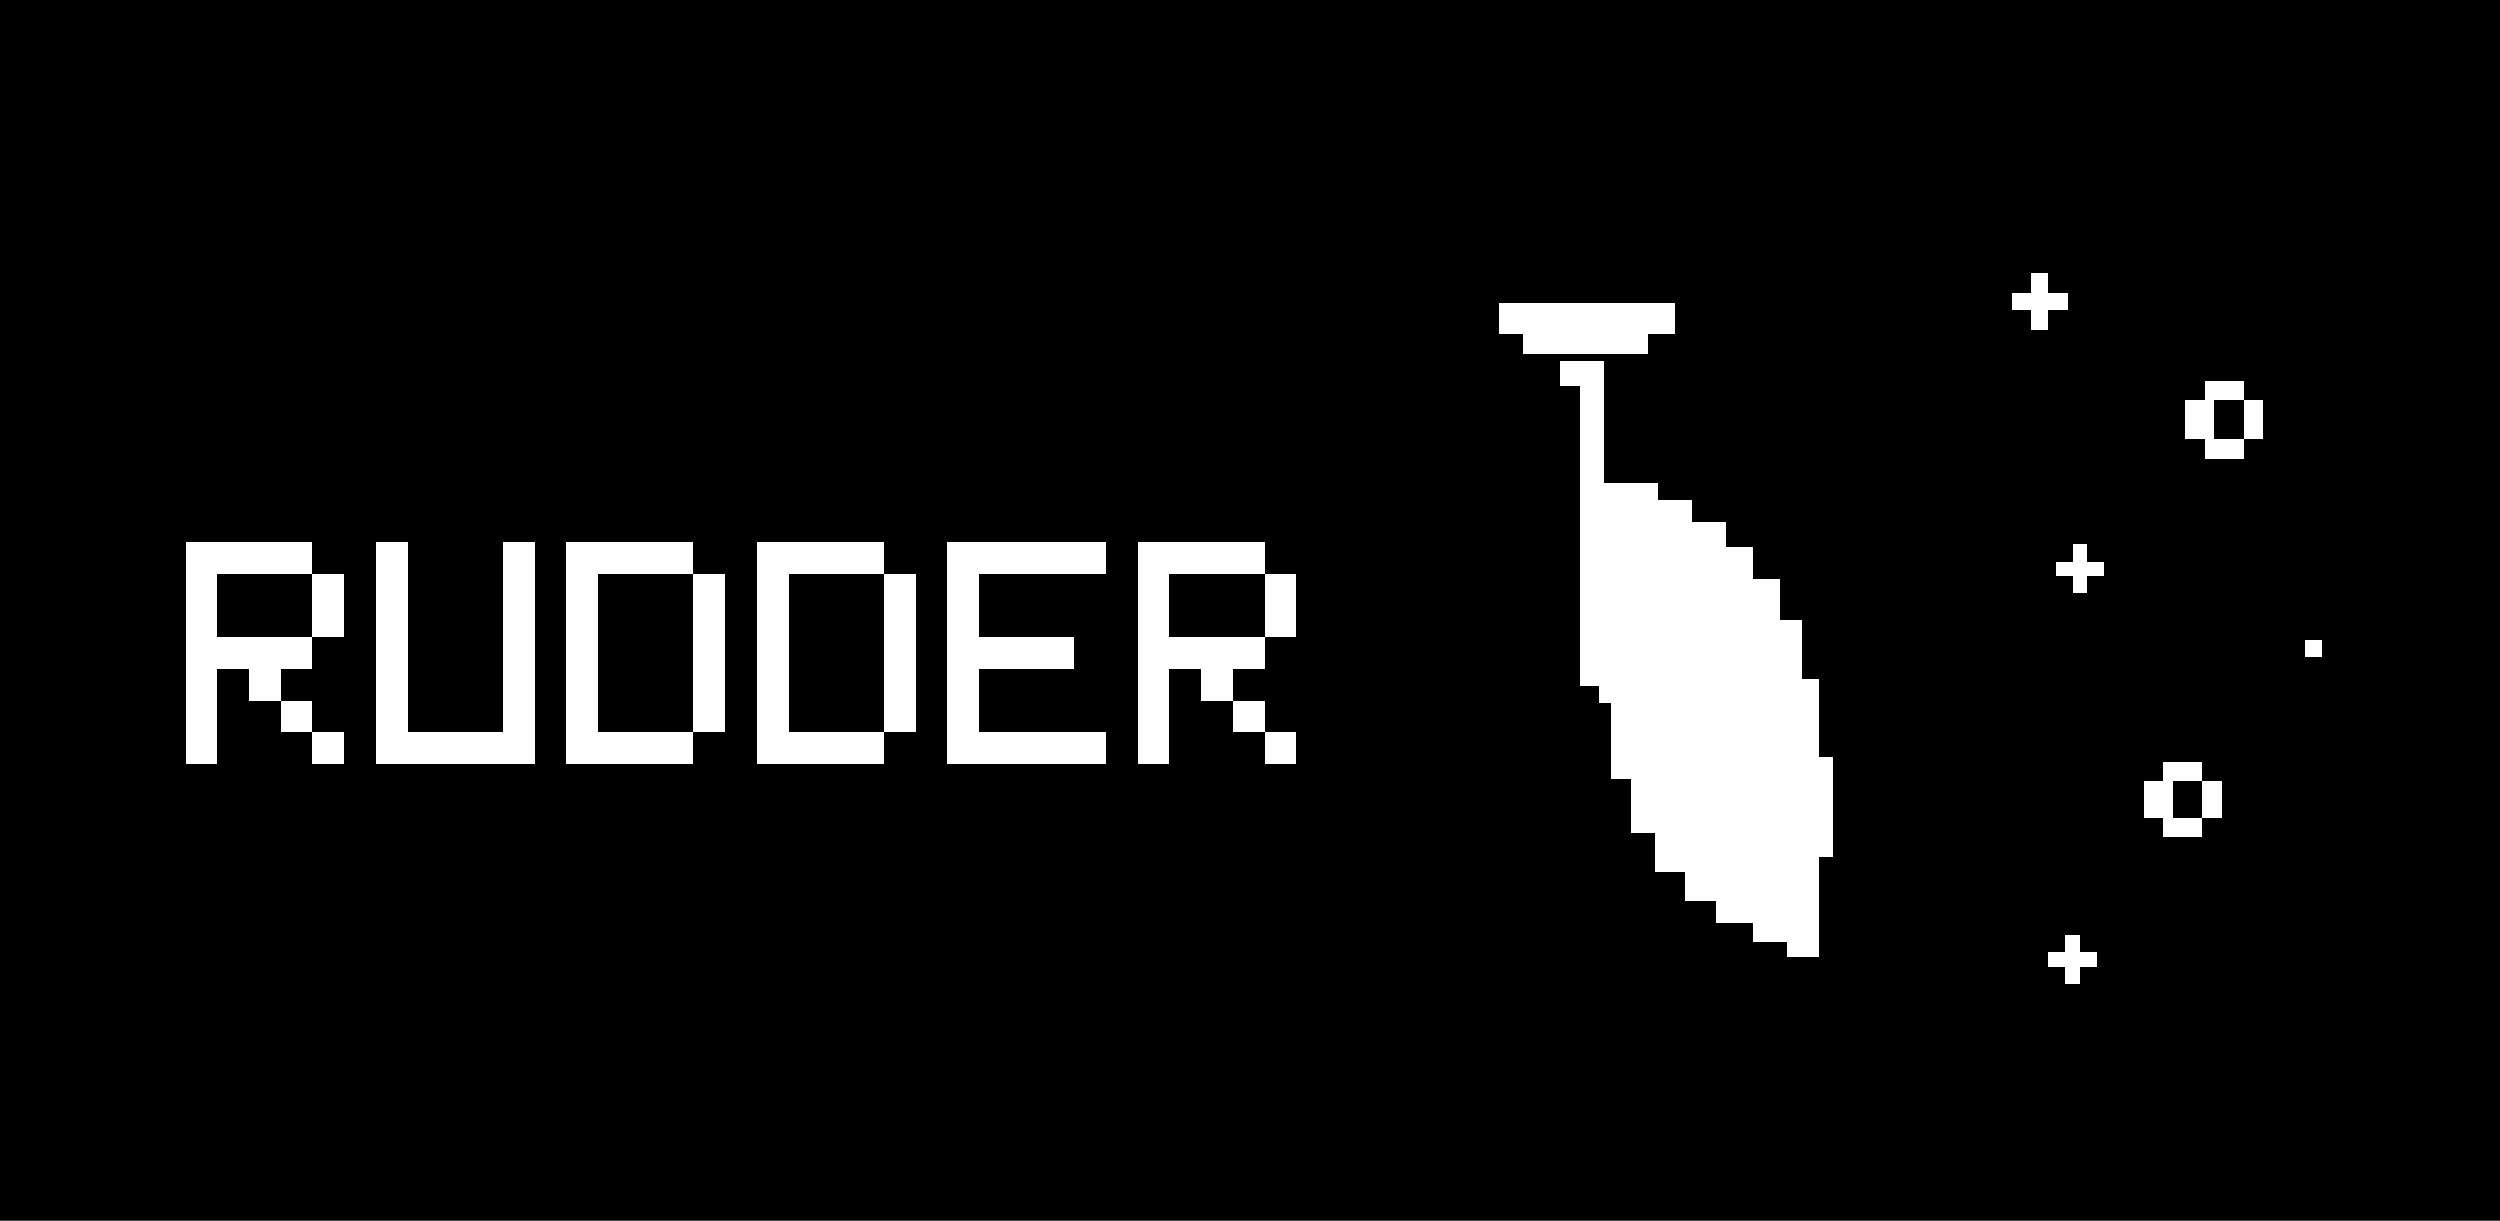
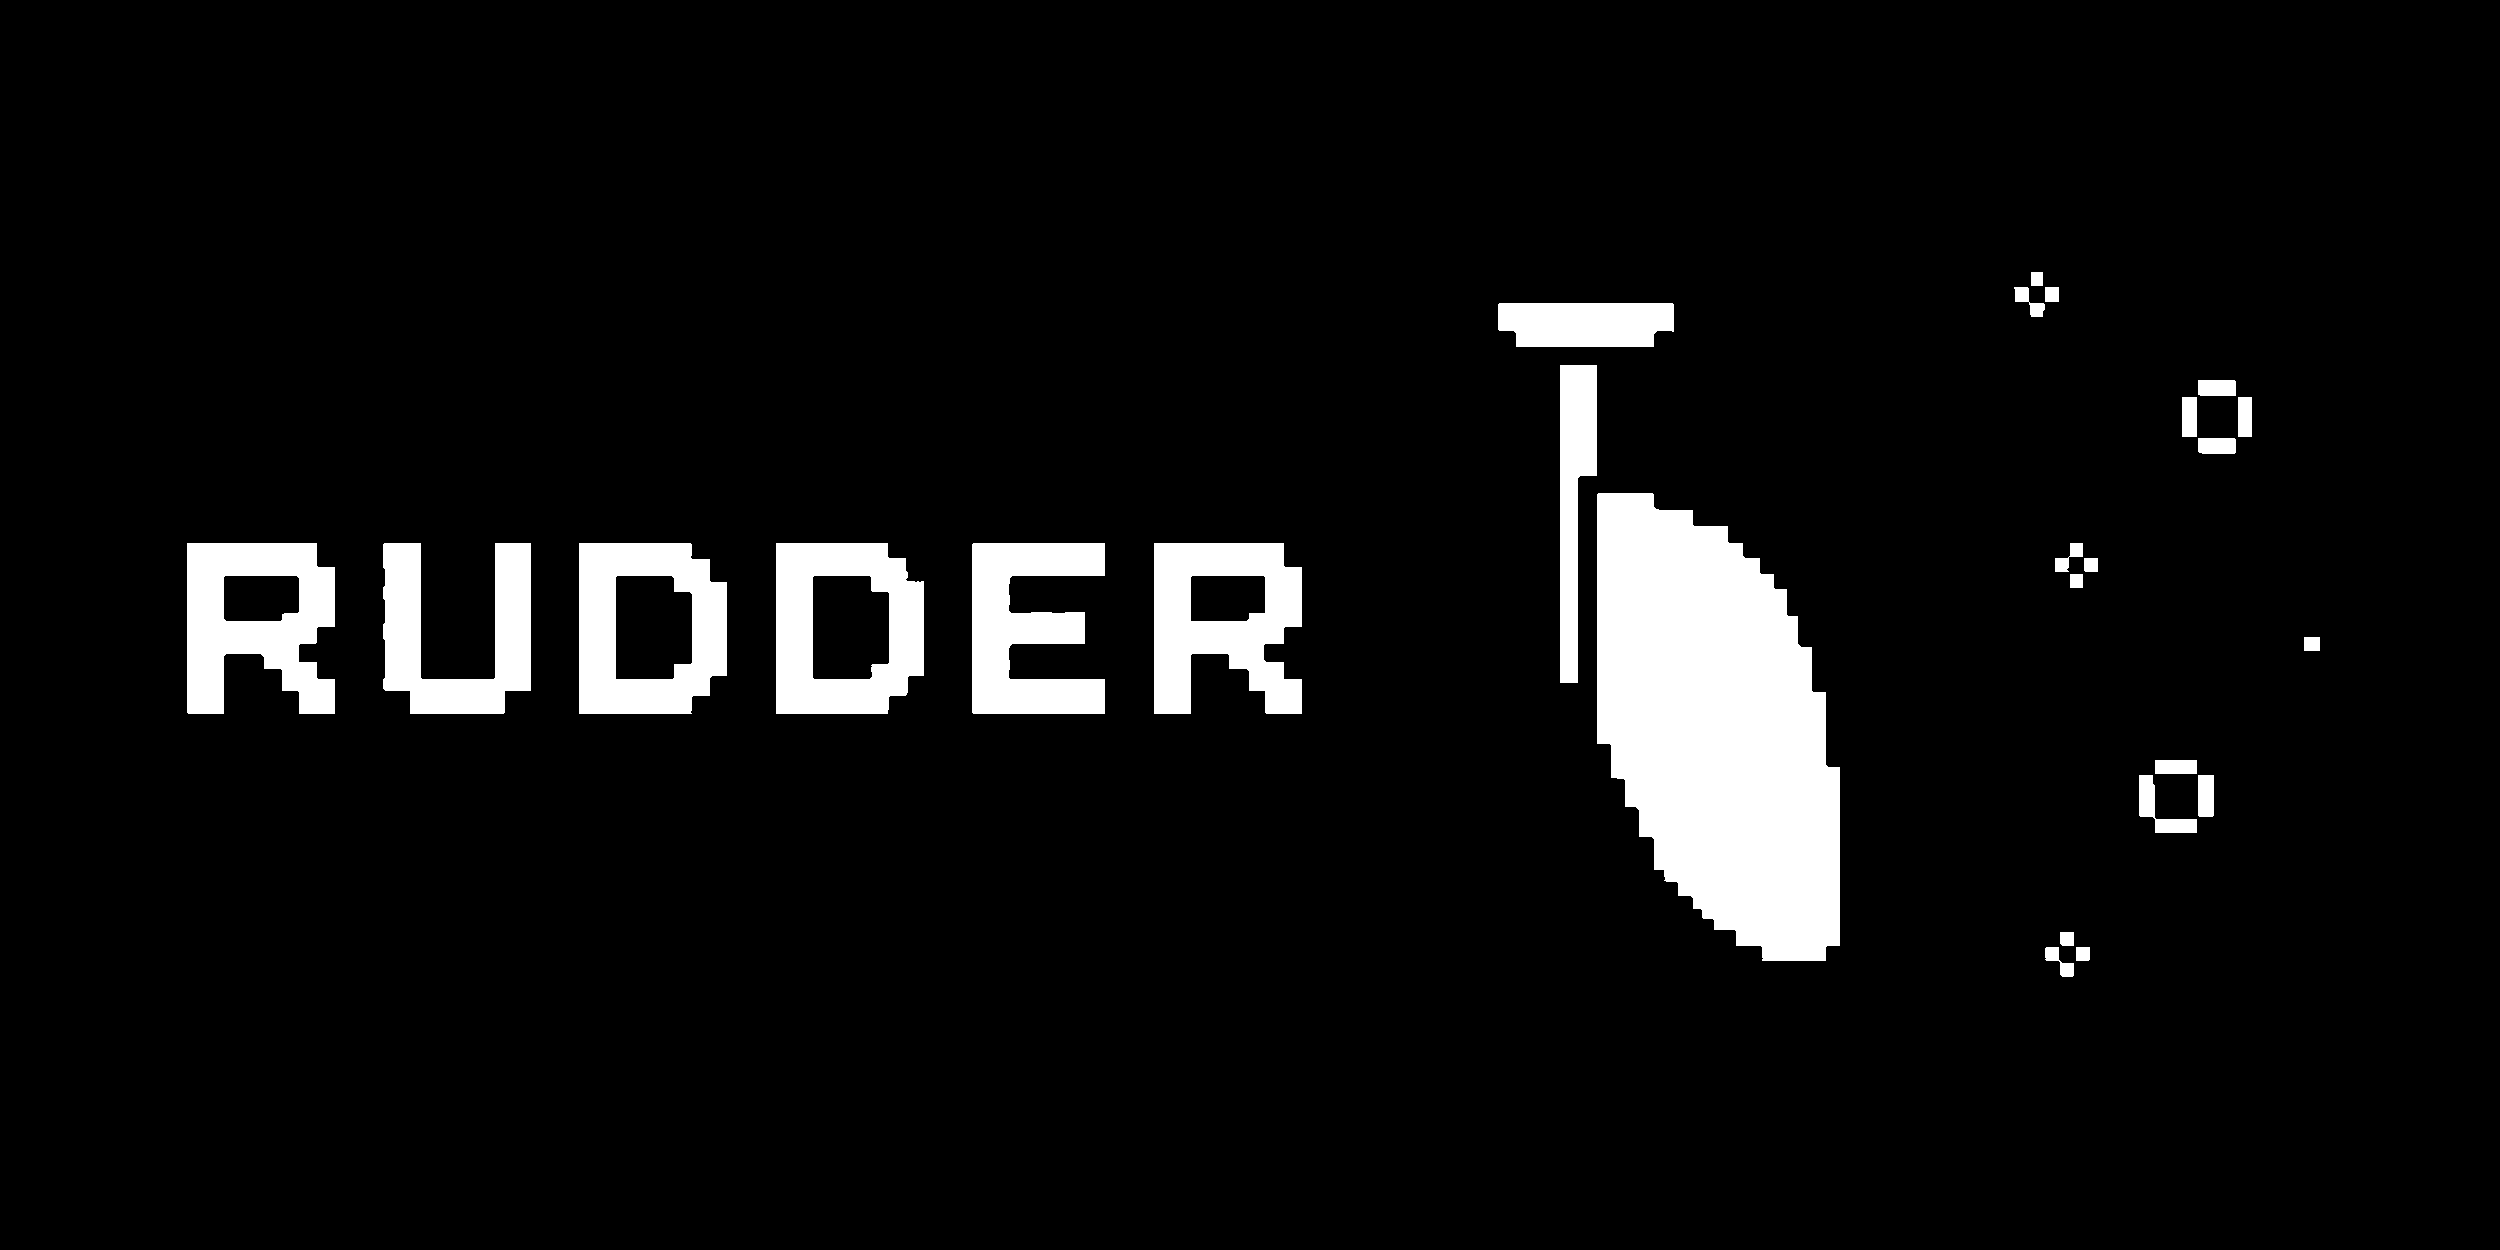
- <svg xmlns="http://www.w3.org/2000/svg" viewBox="0 0 1024 500" role="img" aria-labelledby="title desc">
-   <rect width="1024" height="500" fill="#000" />
-   <g fill="#fff" shape-rendering="crispEdges">
-     <g transform="translate(76 222) scale(13)">
-       <path d="M0 0h4v1H0zM0 1h1v1H0zM4 1h1v1H4zM0 2h1v1H0zM4 2h1v1H4zM0 3h4v1H0zM0 4h1v1H0zM2 4h1v1H2zM0 5h1v1H0zM3 5h1v1H3zM0 6h1v1H0zM4 6h1v1H4z" />
-       <path d="M6 0h1v1H6zM10 0h1v1h-1zM6 1h1v1H6zM10 1h1v1h-1zM6 2h1v1H6zM10 2h1v1h-1zM6 3h1v1H6zM10 3h1v1h-1zM6 4h1v1H6zM10 4h1v1h-1zM6 5h1v1H6zM10 5h1v1h-1zM6 6h5v1H6z" />
-       <path d="M12 0h4v1h-4zM12 1h1v1h-1zM16 1h1v1h-1zM12 2h1v1h-1zM16 2h1v1h-1zM12 3h1v1h-1zM16 3h1v1h-1zM12 4h1v1h-1zM16 4h1v1h-1zM12 5h1v1h-1zM16 5h1v1h-1zM12 6h4v1h-4z" />
-       <path d="M18 0h4v1h-4zM18 1h1v1h-1zM22 1h1v1h-1zM18 2h1v1h-1zM22 2h1v1h-1zM18 3h1v1h-1zM22 3h1v1h-1zM18 4h1v1h-1zM22 4h1v1h-1zM18 5h1v1h-1zM22 5h1v1h-1zM18 6h4v1h-4z" />
-       <path d="M24 0h5v1h-5zM24 1h1v1h-1zM24 2h1v1h-1zM24 3h4v1h-4zM24 4h1v1h-1zM24 5h1v1h-1zM24 6h5v1h-5z" />
-       <path d="M30 0h4v1h-4zM30 1h1v1h-1zM34 1h1v1h-1zM30 2h1v1h-1zM34 2h1v1h-1zM30 3h4v1h-4zM30 4h1v1h-1zM32 4h1v1h-1zM30 5h1v1h-1zM33 5h1v1h-1zM30 6h1v1h-1zM34 6h1v1h-1z" />
-     </g>
-     <path d="M614 124h72v13h-72zM624 137h51v8h-51zM639 148h18v133h-10V158h-8z" />
-     <path d="M651 198h28v7h14v9h14v10h11v13h11v17h9v24h7v32h6v41h-6v41h-13v-6h-14v-8h-15v-9h-13v-12h-12v-16h-10v-22h-8v-31h-5v-42h-4z" />
-     <path d="M656 202h20v7h14v9h14v10h11v13h10v18h8v24h7v33h6v34h-5v37h-9v-6h-13v-8h-15v-9h-13v-12h-12v-16h-10v-22h-8v-31h-5z" opacity=".92" />
-     <path d="M832 112h7v8h8v7h-8v8h-7v-8h-8v-7h8zM903 156h16v8h8v16h-8v8h-16v-8h-8v-16h8zm4 8v16h12v-16zM849 223h6v7h7v6h-7v7h-6v-7h-7v-6h7zM944 262h7v7h-7zM886 312h16v8h8v15h-8v8h-16v-8h-8v-15h8zm4 8v15h12v-15zM846 383h6v7h7v6h-7v7h-6v-7h-7v-6h7z" />
-   </g>
+ <svg xmlns="http://www.w3.org/2000/svg" width="1774" height="887" viewBox="0 0 1774 887" shape-rendering="crispEdges">
+   <rect width="100%" height="100%" fill="#000" />
+   <path d="M 1462 661 L 1462 670 L 1463 671 L 1472 671 L 1473 672 L 1473 682 L 1472 683 L 1463 683 L 1461 681 L 1461 672 L 1452 672 L 1451 673 L 1451 679 L 1452 680 L 1451 681 L 1452 682 L 1461 682 L 1462 683 L 1462 692 L 1463 693 L 1471 693 L 1472 692 L 1472 683 L 1473 682 L 1482 682 L 1483 681 L 1483 672 L 1473 672 L 1472 671 L 1472 661 Z M 1529 539 L 1529 549 L 1528 550 L 1518 550 L 1518 579 L 1519 580 L 1528 580 L 1529 581 L 1529 591 L 1559 591 L 1559 581 L 1530 581 L 1529 580 L 1529 557 L 1528 556 L 1528 550 L 1529 549 L 1559 549 L 1560 550 L 1560 579 L 1561 580 L 1570 580 L 1571 579 L 1571 550 L 1560 550 L 1559 549 L 1559 539 Z M 1635 452 L 1635 462 L 1646 462 L 1646 452 Z M 1469 385 L 1469 394 L 1467 396 L 1458 396 L 1458 406 L 1468 406 L 1469 407 L 1469 417 L 1478 417 L 1478 407 L 1469 407 L 1467 404 L 1468 403 L 1468 396 L 1469 395 L 1478 395 L 1479 396 L 1479 405 L 1480 406 L 1489 406 L 1489 396 L 1479 396 L 1478 395 L 1478 385 Z M 819 385 L 819 507 L 845 507 L 845 465 L 846 464 L 871 464 L 872 465 L 872 474 L 873 475 L 885 475 L 886 476 L 886 490 L 897 490 L 898 491 L 898 506 L 899 507 L 924 507 L 924 482 L 912 482 L 911 481 L 911 470 L 899 470 L 897 468 L 897 458 L 898 457 L 911 457 L 911 446 L 912 445 L 924 445 L 924 402 L 912 402 L 911 401 L 911 385 Z M 845 410 L 846 409 L 897 409 L 898 410 L 898 434 L 897 435 L 886 435 L 886 439 L 884 441 L 846 441 L 845 440 Z M 691 385 L 690 386 L 690 506 L 691 507 L 784 507 L 784 482 L 717 482 L 716 481 L 716 476 L 717 475 L 717 469 L 716 468 L 716 460 L 718 457 L 770 457 L 770 434 L 756 434 L 755 435 L 732 434 L 731 435 L 718 435 L 716 433 L 716 430 L 717 429 L 717 423 L 716 422 L 716 415 L 717 414 L 717 410 L 718 409 L 784 409 L 784 385 Z M 551 385 L 551 507 L 630 507 L 630 504 L 631 503 L 631 495 L 632 494 L 643 494 L 644 492 L 644 481 L 645 480 L 656 480 L 656 413 L 655 412 L 653 413 L 651 412 L 650 413 L 649 412 L 644 412 L 643 411 L 644 410 L 644 406 L 643 405 L 643 396 L 631 396 L 630 395 L 630 385 Z M 578 409 L 617 409 L 618 410 L 618 419 L 619 420 L 630 420 L 631 421 L 631 470 L 630 471 L 619 471 L 618 472 L 619 473 L 618 474 L 619 480 L 617 482 L 578 482 L 577 481 L 577 410 Z M 411 385 L 411 507 L 490 507 L 491 506 L 490 505 L 491 504 L 491 495 L 492 494 L 504 494 L 504 481 L 505 480 L 516 480 L 516 413 L 505 413 L 504 412 L 504 397 L 492 397 L 490 395 L 491 394 L 491 386 L 490 385 Z M 438 409 L 477 409 L 478 410 L 478 420 L 489 420 L 491 422 L 491 470 L 490 471 L 479 471 L 478 472 L 478 481 L 477 482 L 438 482 L 437 481 L 437 410 Z M 273 385 L 272 386 L 272 403 L 273 404 L 273 416 L 272 417 L 272 425 L 273 426 L 273 442 L 272 443 L 272 453 L 273 454 L 273 481 L 272 482 L 272 489 L 273 490 L 290 490 L 291 491 L 291 507 L 357 507 L 358 506 L 358 491 L 359 490 L 377 490 L 377 385 L 351 385 L 351 481 L 350 482 L 300 482 L 299 481 L 299 385 Z M 133 385 L 133 506 L 134 507 L 159 507 L 159 466 L 161 464 L 185 464 L 187 466 L 187 475 L 199 475 L 200 476 L 200 490 L 211 490 L 212 491 L 212 506 L 213 507 L 238 507 L 238 482 L 226 482 L 225 481 L 225 470 L 213 470 L 212 469 L 212 458 L 213 457 L 224 457 L 225 456 L 225 446 L 226 445 L 238 445 L 238 402 L 226 402 L 225 401 L 225 385 Z M 159 410 L 160 409 L 211 409 L 212 410 L 212 434 L 211 435 L 202 435 L 200 436 L 200 440 L 199 441 L 161 441 L 159 439 Z M 1134 350 L 1133 351 L 1133 528 L 1142 528 L 1143 529 L 1143 552 L 1147 552 L 1148 553 L 1152 553 L 1153 554 L 1153 573 L 1161 573 L 1163 575 L 1163 594 L 1172 594 L 1174 596 L 1174 617 L 1180 617 L 1181 618 L 1181 622 L 1182 623 L 1181 625 L 1183 626 L 1190 626 L 1191 627 L 1191 636 L 1200 636 L 1201 637 L 1201 645 L 1205 645 L 1206 644 L 1208 646 L 1208 651 L 1209 652 L 1215 652 L 1216 653 L 1216 659 L 1217 660 L 1231 660 L 1232 661 L 1232 671 L 1249 671 L 1250 672 L 1250 679 L 1251 680 L 1250 681 L 1251 682 L 1295 682 L 1296 681 L 1296 672 L 1297 671 L 1306 671 L 1306 544 L 1297 544 L 1296 543 L 1296 491 L 1287 491 L 1286 490 L 1286 459 L 1278 459 L 1276 457 L 1276 437 L 1269 437 L 1268 436 L 1268 418 L 1260 418 L 1259 417 L 1259 407 L 1250 407 L 1249 406 L 1249 396 L 1239 396 L 1237 394 L 1237 385 L 1227 385 L 1226 384 L 1226 373 L 1202 373 L 1201 372 L 1201 362 L 1178 362 L 1177 361 L 1175 361 L 1174 360 L 1174 351 L 1173 350 Z M 1548 282 L 1548 310 L 1559 310 L 1560 311 L 1560 321 L 1561 322 L 1562 321 L 1563 322 L 1586 322 L 1587 321 L 1587 312 L 1586 311 L 1560 311 L 1559 310 L 1559 282 Z M 1560 270 L 1560 280 L 1562 281 L 1587 281 L 1588 282 L 1588 310 L 1598 310 L 1598 282 L 1588 282 L 1587 281 L 1587 271 L 1586 270 Z M 1133 259 L 1107 259 L 1107 485 L 1120 485 L 1120 339 L 1121 338 L 1133 338 Z M 1063 216 L 1063 234 L 1064 235 L 1074 235 L 1076 237 L 1076 246 L 1174 246 L 1174 237 L 1176 235 L 1186 235 L 1187 236 L 1188 235 L 1188 216 L 1187 215 L 1064 215 Z M 1441 193 L 1441 203 L 1450 203 L 1451 204 L 1451 214 L 1450 215 L 1441 215 L 1440 214 L 1440 205 L 1439 204 L 1429 204 L 1430 206 L 1430 214 L 1439 214 L 1440 215 L 1441 225 L 1450 225 L 1450 221 L 1451 220 L 1451 216 L 1450 215 L 1451 214 L 1461 214 L 1461 204 L 1451 204 L 1450 203 L 1450 193 Z" fill="#fff" fill-rule="evenodd" />
</svg>
